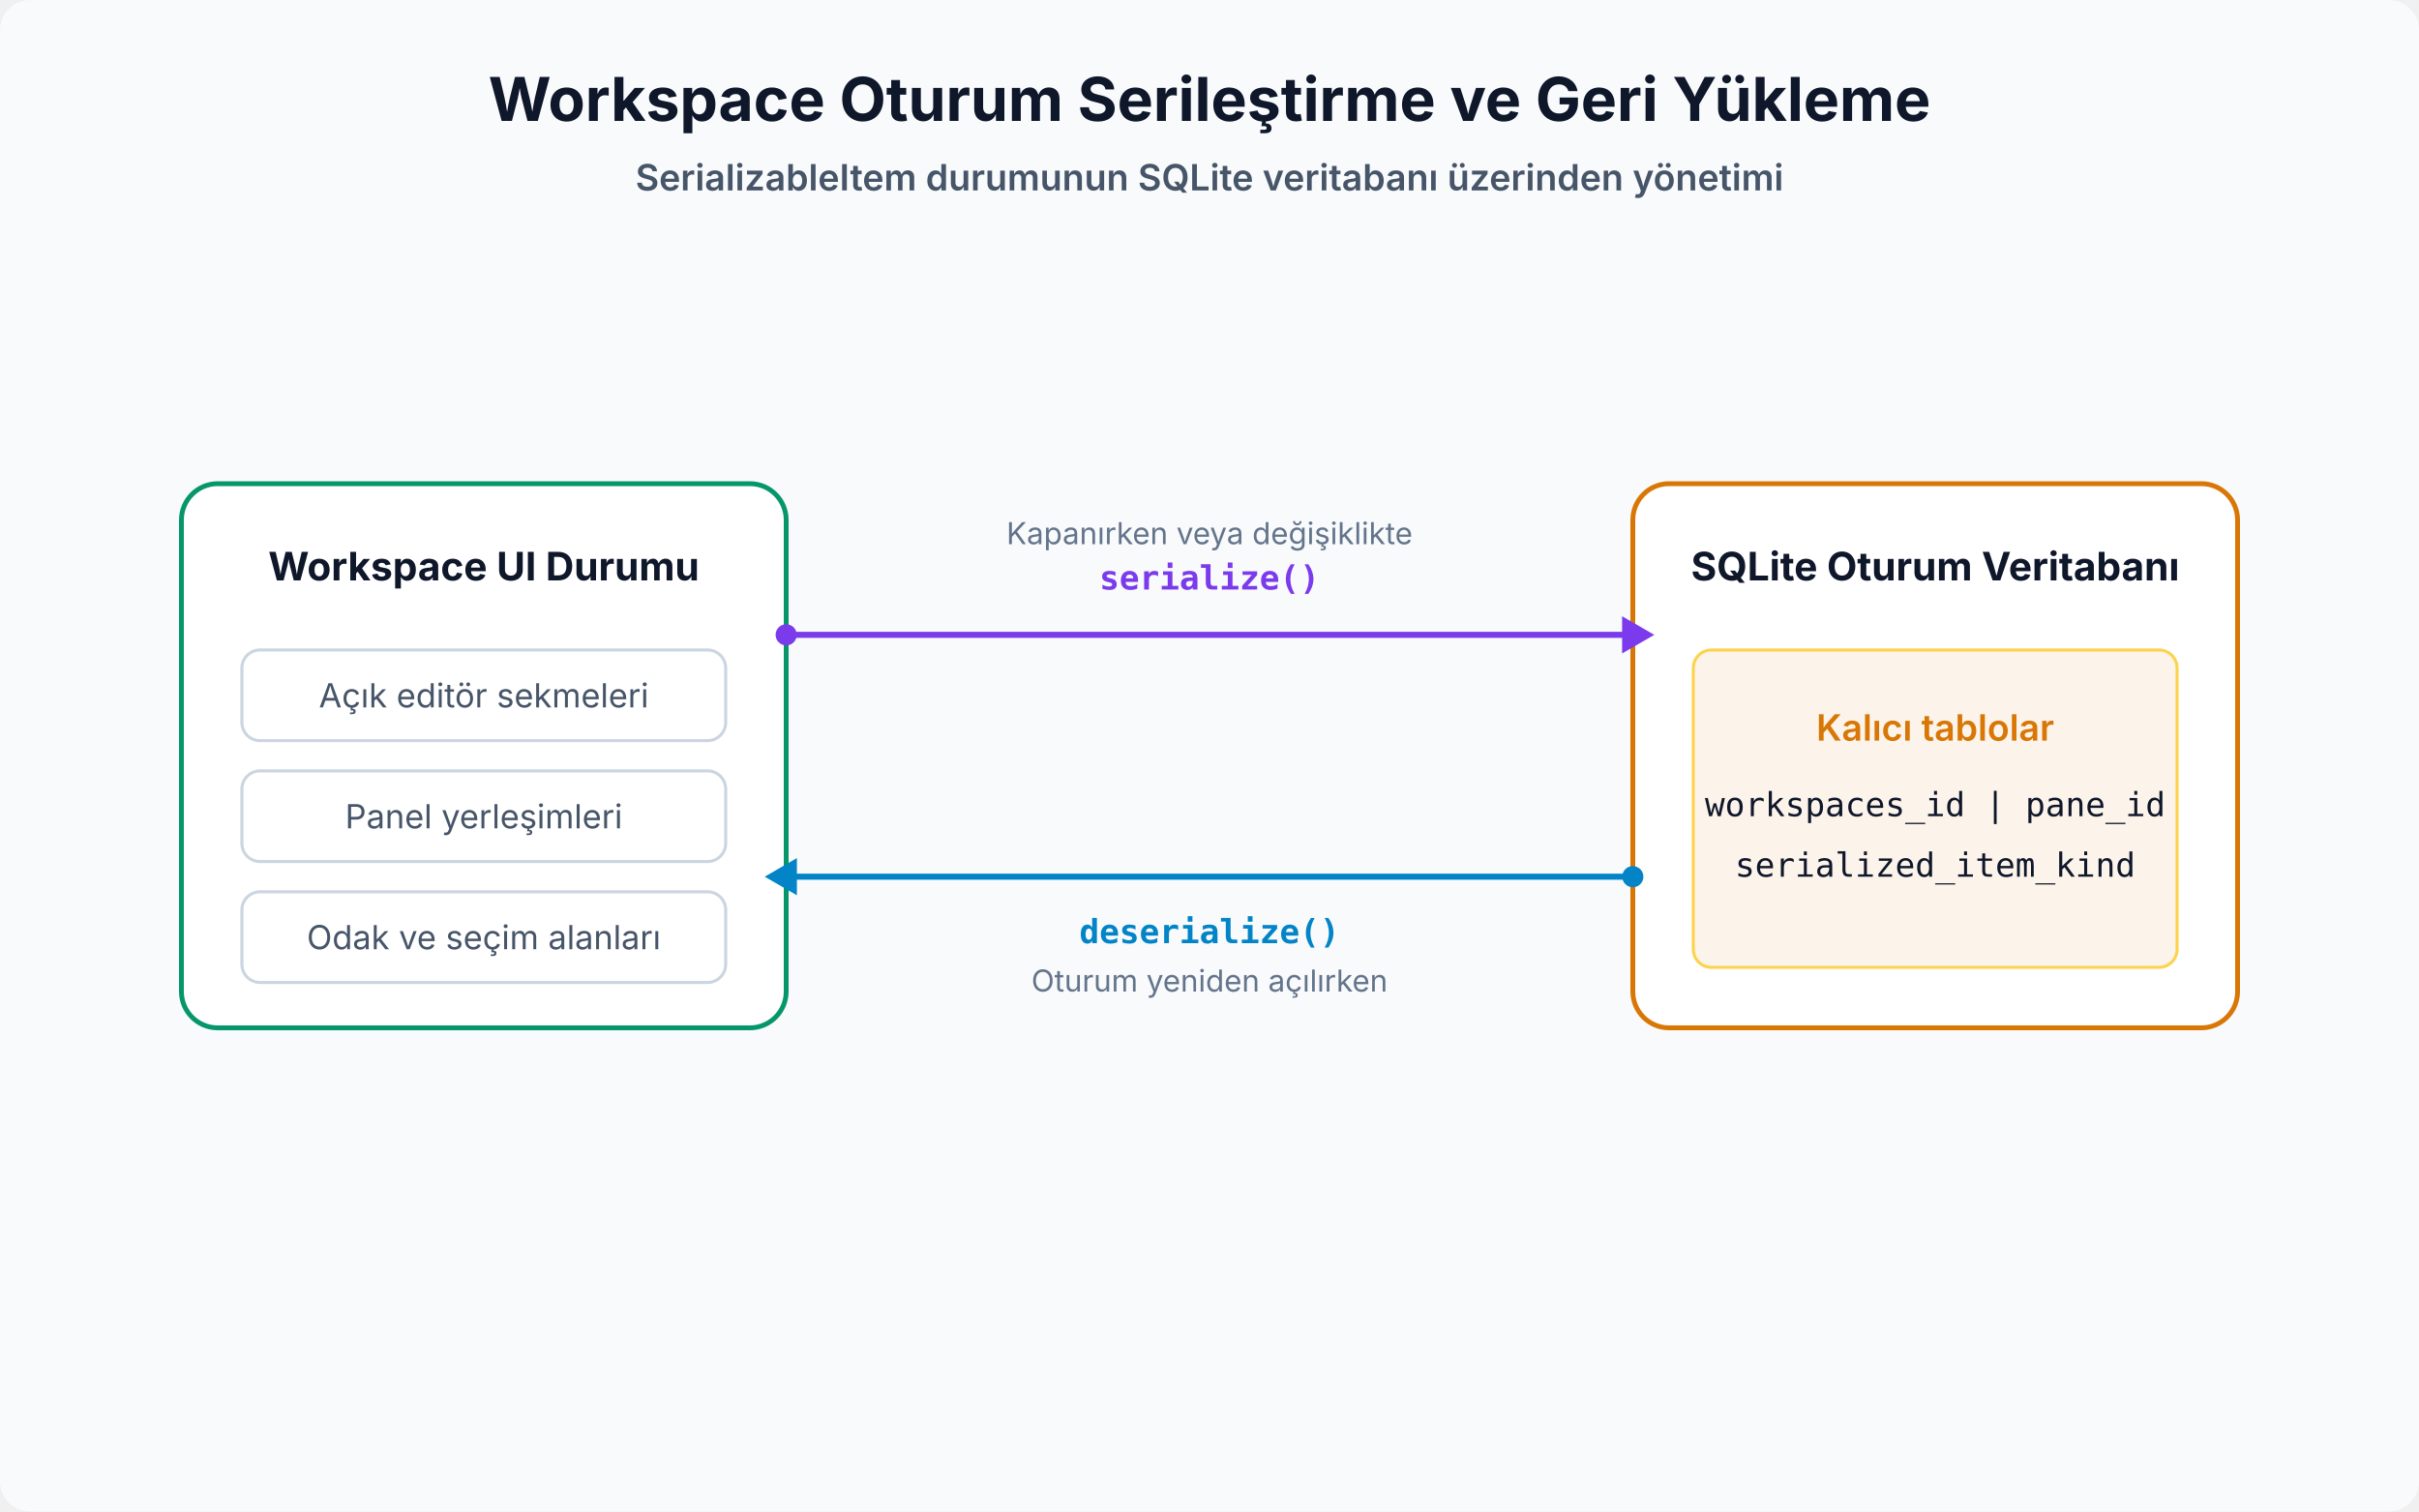
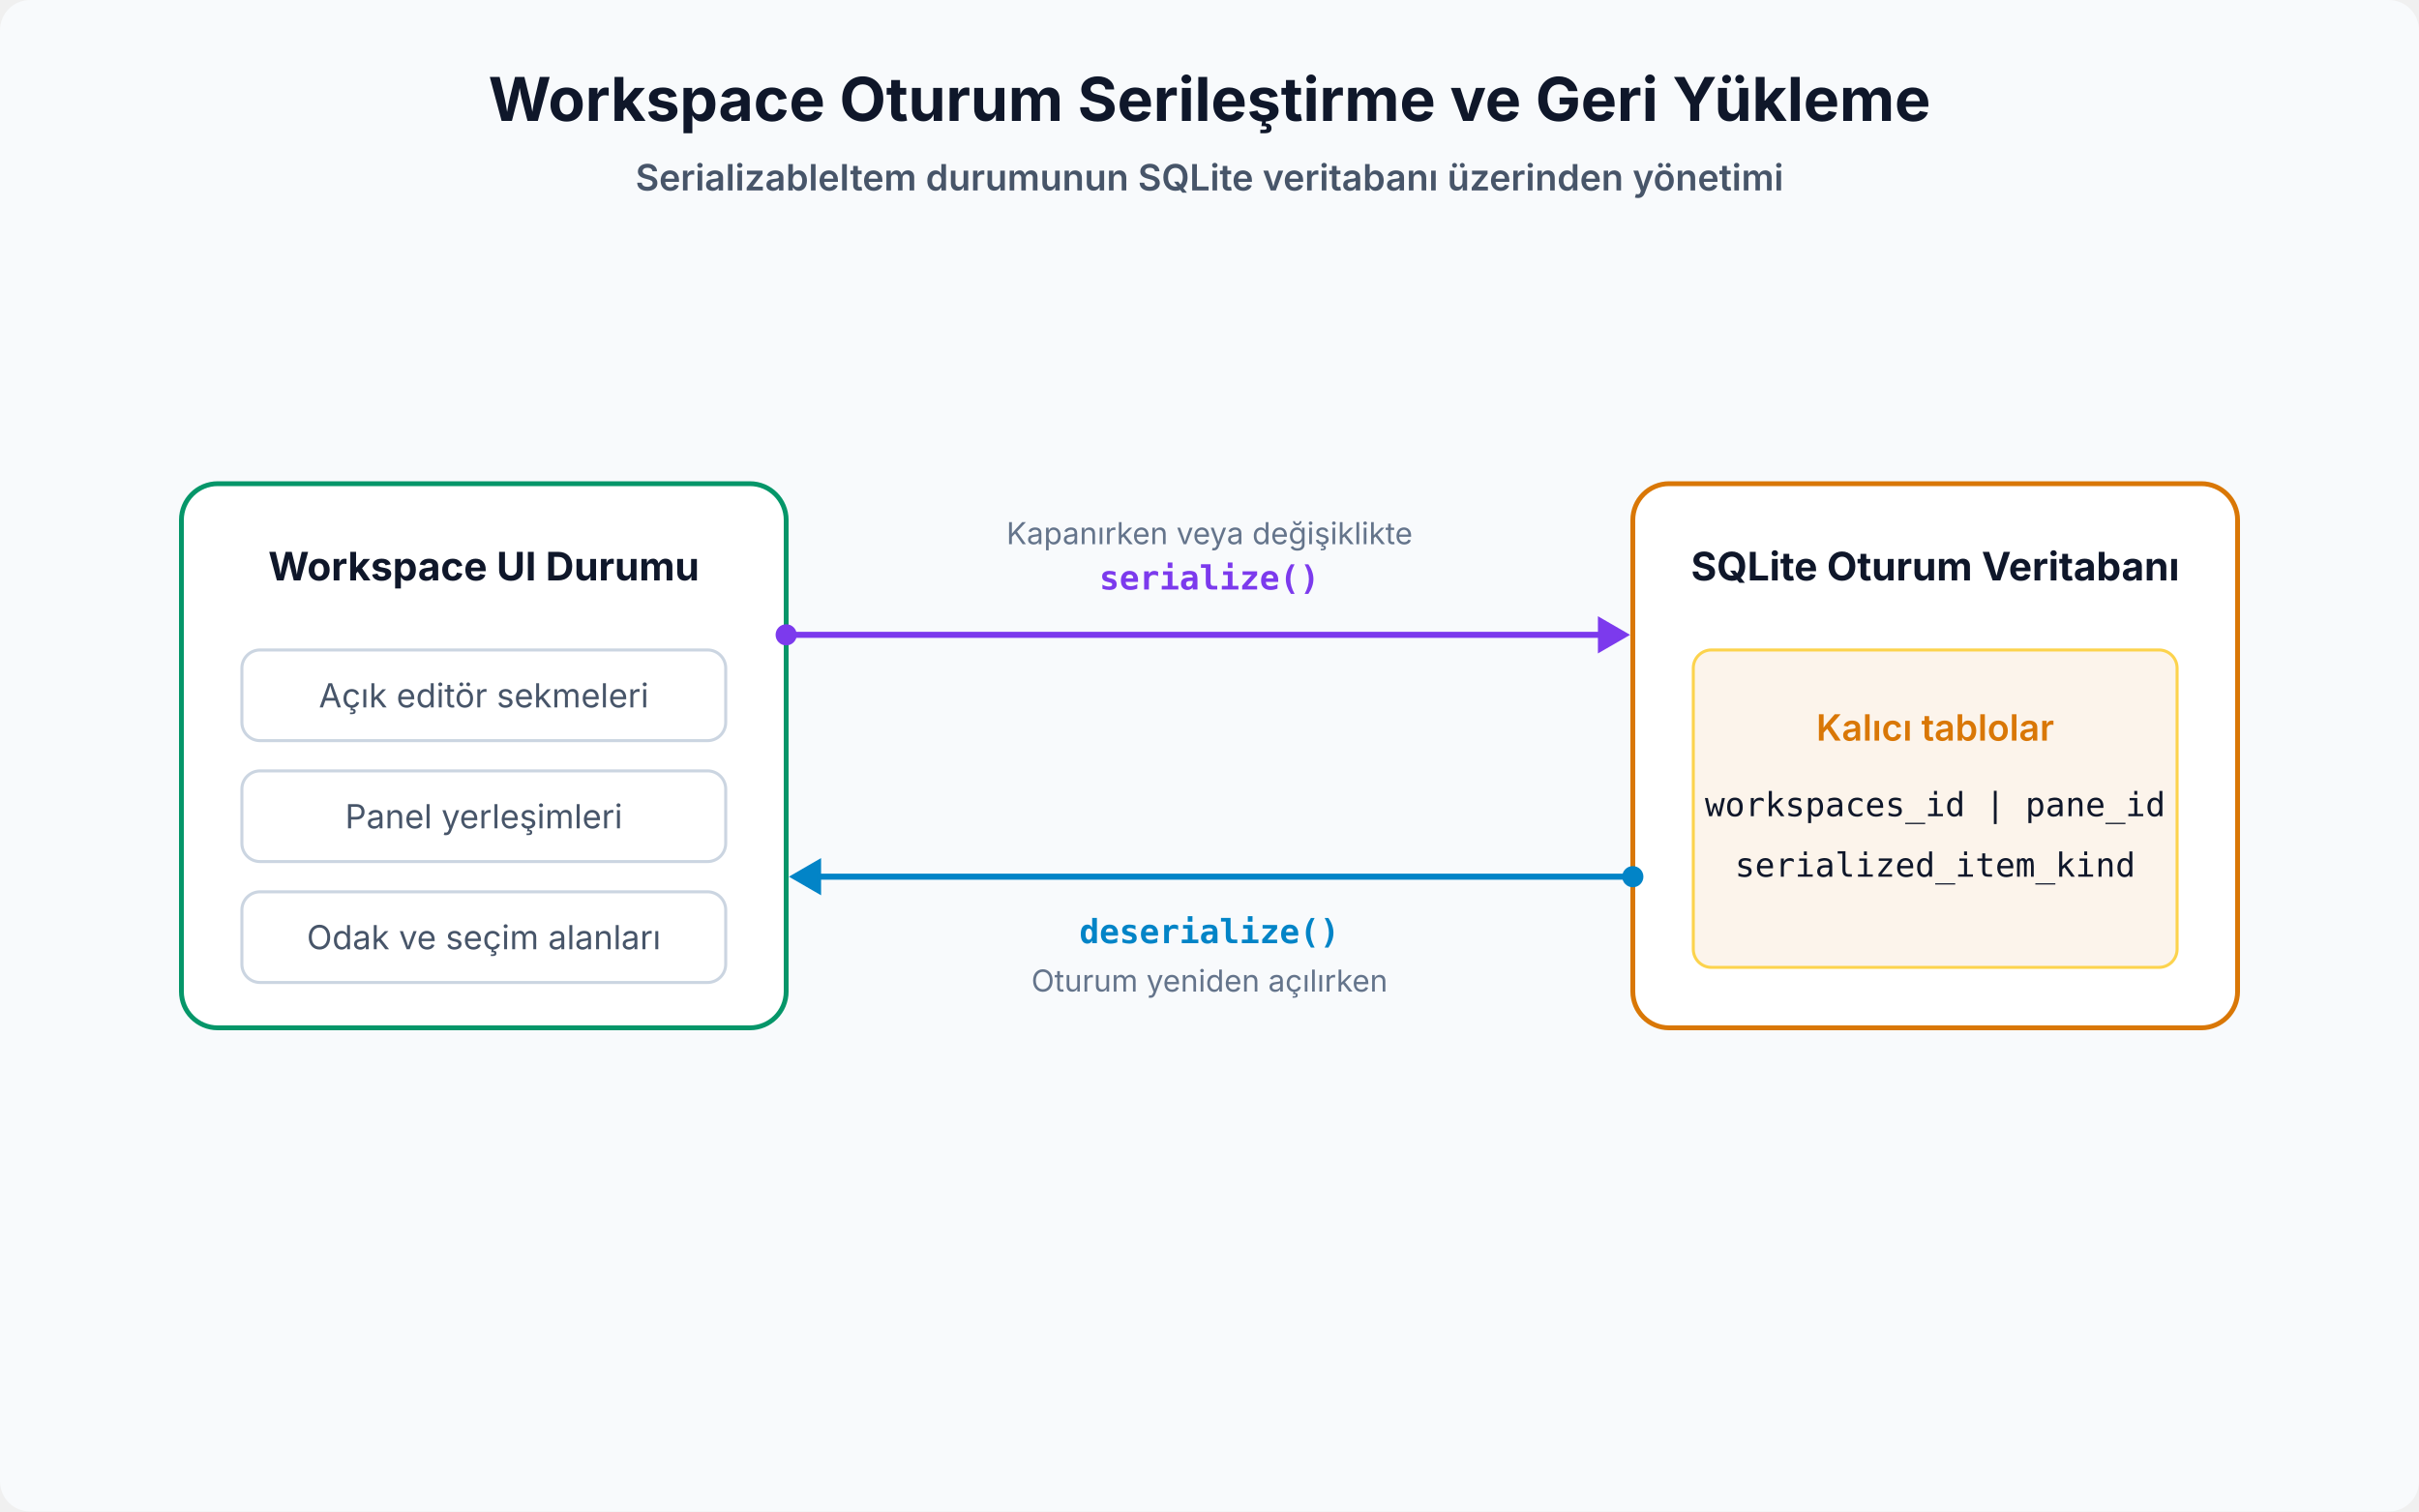
<svg xmlns="http://www.w3.org/2000/svg" viewBox="0 0 800 500">
  <defs>
    <marker id="aSlate" viewBox="0 0 1 1" refX="0" refY="0" markerWidth="1" markerHeight="1" orient="auto-start-reverse" overflow="visible" preserveAspectRatio="xMidYMid">
      <path d="M 5.77 0 L -2.88 5 V -5 Z" transform="scale(0.5)" fill="#64748b" stroke="#64748b" stroke-width="1pt" />
    </marker>
    <marker id="dot-aSlate" viewBox="0 0 7 7" refX="3.5" refY="3.5" markerWidth="7" markerHeight="7" markerUnits="userSpaceOnUse">
      <circle cx="3.5" cy="3.5" r="3.5" fill="#64748b" />
    </marker>
    <marker id="aEmerald" viewBox="0 0 1 1" refX="0" refY="0" markerWidth="1" markerHeight="1" orient="auto-start-reverse" overflow="visible" preserveAspectRatio="xMidYMid">
      <path d="M 5.77 0 L -2.88 5 V -5 Z" transform="scale(0.5)" fill="#059669" stroke="#059669" stroke-width="1pt" />
    </marker>
    <marker id="dot-aEmerald" viewBox="0 0 7 7" refX="3.5" refY="3.5" markerWidth="7" markerHeight="7" markerUnits="userSpaceOnUse">
      <circle cx="3.5" cy="3.5" r="3.5" fill="#059669" />
    </marker>
    <marker id="aViolet" viewBox="0 0 1 1" refX="0" refY="0" markerWidth="1" markerHeight="1" orient="auto-start-reverse" overflow="visible" preserveAspectRatio="xMidYMid">
      <path d="M 5.77 0 L -2.88 5 V -5 Z" transform="scale(0.5)" fill="#7c3aed" stroke="#7c3aed" stroke-width="1pt" />
    </marker>
    <marker id="dot-aViolet" viewBox="0 0 7 7" refX="3.5" refY="3.5" markerWidth="7" markerHeight="7" markerUnits="userSpaceOnUse">
      <circle cx="3.5" cy="3.5" r="3.5" fill="#7c3aed" />
    </marker>
    <marker id="aCyan" viewBox="0 0 1 1" refX="0" refY="0" markerWidth="1" markerHeight="1" orient="auto-start-reverse" overflow="visible" preserveAspectRatio="xMidYMid">
      <path d="M 5.77 0 L -2.88 5 V -5 Z" transform="scale(0.5)" fill="#0891b2" stroke="#0891b2" stroke-width="1pt" />
    </marker>
    <marker id="dot-aCyan" viewBox="0 0 7 7" refX="3.5" refY="3.5" markerWidth="7" markerHeight="7" markerUnits="userSpaceOnUse">
      <circle cx="3.5" cy="3.5" r="3.5" fill="#0891b2" />
    </marker>
    <marker id="aAmber" viewBox="0 0 1 1" refX="0" refY="0" markerWidth="1" markerHeight="1" orient="auto-start-reverse" overflow="visible" preserveAspectRatio="xMidYMid">
      <path d="M 5.77 0 L -2.88 5 V -5 Z" transform="scale(0.5)" fill="#d97706" stroke="#d97706" stroke-width="1pt" />
    </marker>
    <marker id="dot-aAmber" viewBox="0 0 7 7" refX="3.5" refY="3.5" markerWidth="7" markerHeight="7" markerUnits="userSpaceOnUse">
      <circle cx="3.5" cy="3.5" r="3.5" fill="#d97706" />
    </marker>
    <marker id="aRose" viewBox="0 0 1 1" refX="0" refY="0" markerWidth="1" markerHeight="1" orient="auto-start-reverse" overflow="visible" preserveAspectRatio="xMidYMid">
      <path d="M 5.77 0 L -2.88 5 V -5 Z" transform="scale(0.5)" fill="#be123c" stroke="#be123c" stroke-width="1pt" />
    </marker>
    <marker id="dot-aRose" viewBox="0 0 7 7" refX="3.5" refY="3.5" markerWidth="7" markerHeight="7" markerUnits="userSpaceOnUse">
      <circle cx="3.5" cy="3.5" r="3.5" fill="#be123c" />
    </marker>
    <marker id="aSky" viewBox="0 0 1 1" refX="0" refY="0" markerWidth="1" markerHeight="1" orient="auto-start-reverse" overflow="visible" preserveAspectRatio="xMidYMid">
      <path d="M 5.77 0 L -2.88 5 V -5 Z" transform="scale(0.5)" fill="#0284c7" stroke="#0284c7" stroke-width="1pt" />
    </marker>
    <marker id="dot-aSky" viewBox="0 0 7 7" refX="3.5" refY="3.5" markerWidth="7" markerHeight="7" markerUnits="userSpaceOnUse">
      <circle cx="3.5" cy="3.5" r="3.5" fill="#0284c7" />
    </marker>
    <style>
      text{font-family:system-ui,-apple-system,"Segoe UI",sans-serif}
      .title{font-size:20px;font-weight:700;fill:#0f172a}
      .sub{font-size:12px;font-weight:600;fill:#475569}
      .h{font-size:13px;font-weight:700;fill:#0f172a}
      .t{font-size:12px;font-weight:600;fill:#0f172a}
      .body{font-size:11px;fill:#475569}
      .small{font-size:10px;fill:#64748b}
      .mono{font-family:ui-monospace,SFMono-Regular,Menlo,Consolas,monospace;font-size:11px;fill:#0f172a}
      .card{fill:#fff;stroke-width:1.6}
      .tEmerald{fill:#059669}.tViolet{fill:#7c3aed}.tCyan{fill:#0891b2}.tAmber{fill:#d97706}.tRose{fill:#be123c}.tSky{fill:#0284c7}.tSlate{fill:#64748b}.tWhite{fill:#fff}
      .arrow{stroke:#64748b;stroke-width:2;fill:none;marker-end:url(#aSlate); marker-start: url(#dot-aSlate)}
      .aEm{stroke:#059669;marker-end:url(#aEmerald); marker-start: url(#dot-aEmerald)}.aVi{stroke:#7c3aed;marker-end:url(#aViolet); marker-start: url(#dot-aViolet)}.aCy{stroke:#0891b2;marker-end:url(#aCyan); marker-start: url(#dot-aCyan)}.aAm{stroke:#d97706;marker-end:url(#aAmber); marker-start: url(#dot-aAmber)}.aRo{stroke:#be123c;marker-end:url(#aRose); marker-start: url(#dot-aRose)}.aSk{stroke:#0284c7;marker-end:url(#aSky); marker-start: url(#dot-aSky)}
    </style>
  </defs>
  <rect width="100%" height="100%" rx="10" fill="#f8fafc" />
  <text x="400" y="40" text-anchor="middle" class="title">Workspace Oturum Serileştirme ve Geri Yükleme</text>
  <text x="400" y="63" text-anchor="middle" class="sub">SerializableItem durumunun SQLite veritabanı üzerinden yönetimi</text>
  <g transform="translate(60,160)">
    <rect width="200" height="180" rx="12" class="card" stroke="#059669" />
    <text x="100" y="32" text-anchor="middle" class="h">Workspace UI Durumu</text>
    <rect x="20" y="55" width="160" height="30" rx="6" fill="#fff" stroke="#cbd5e1" stroke-width="1" />
    <text x="100" y="74" text-anchor="middle" class="body">Açık editör sekmeleri</text>
    <rect x="20" y="95" width="160" height="30" rx="6" fill="#fff" stroke="#cbd5e1" stroke-width="1" />
    <text x="100" y="114" text-anchor="middle" class="body">Panel yerleşimleri</text>
    <rect x="20" y="135" width="160" height="30" rx="6" fill="#fff" stroke="#cbd5e1" stroke-width="1" />
    <text x="100" y="154" text-anchor="middle" class="body">Odak ve seçim alanları</text>
  </g>
  <g transform="translate(540,160)">
    <rect width="200" height="180" rx="12" class="card" stroke="#d97706" />
    <text x="100" y="32" text-anchor="middle" class="h">SQLite Oturum Veritabanı</text>
    <rect x="20" y="55" width="160" height="105" rx="6" fill="#d97706" fill-opacity="0.08" stroke="#fcd34d" stroke-width="1" />
    <text x="100" y="85" text-anchor="middle" class="t tAmber">Kalıcı tablolar</text>
    <text x="100" y="110" text-anchor="middle" class="mono" font-size="10">workspaces_id | pane_id</text>
    <text x="100" y="130" text-anchor="middle" class="mono" font-size="10">serialized_item_kind</text>
  </g>
-   <path d="M 260 210 L 540 210" class="arrow aVi" />
+   <path d="M 260 210 L 532 210" class="arrow aVi" />
  <text x="400" y="195" text-anchor="middle" class="small tViolet mono" font-weight="600">serialize()</text>
  <text x="400" y="180" text-anchor="middle" class="small">Kapanırken veya değişiklikte</text>
-   <path d="M 540 290 L 260 290" class="arrow aSk" />
+   <path d="M 540 290 L 268 290" class="arrow aSk" />
  <text x="400" y="312" text-anchor="middle" class="small tSky mono" font-weight="600">deserialize()</text>
  <text x="400" y="328" text-anchor="middle" class="small">Oturum yeniden açılırken</text>
</svg>
